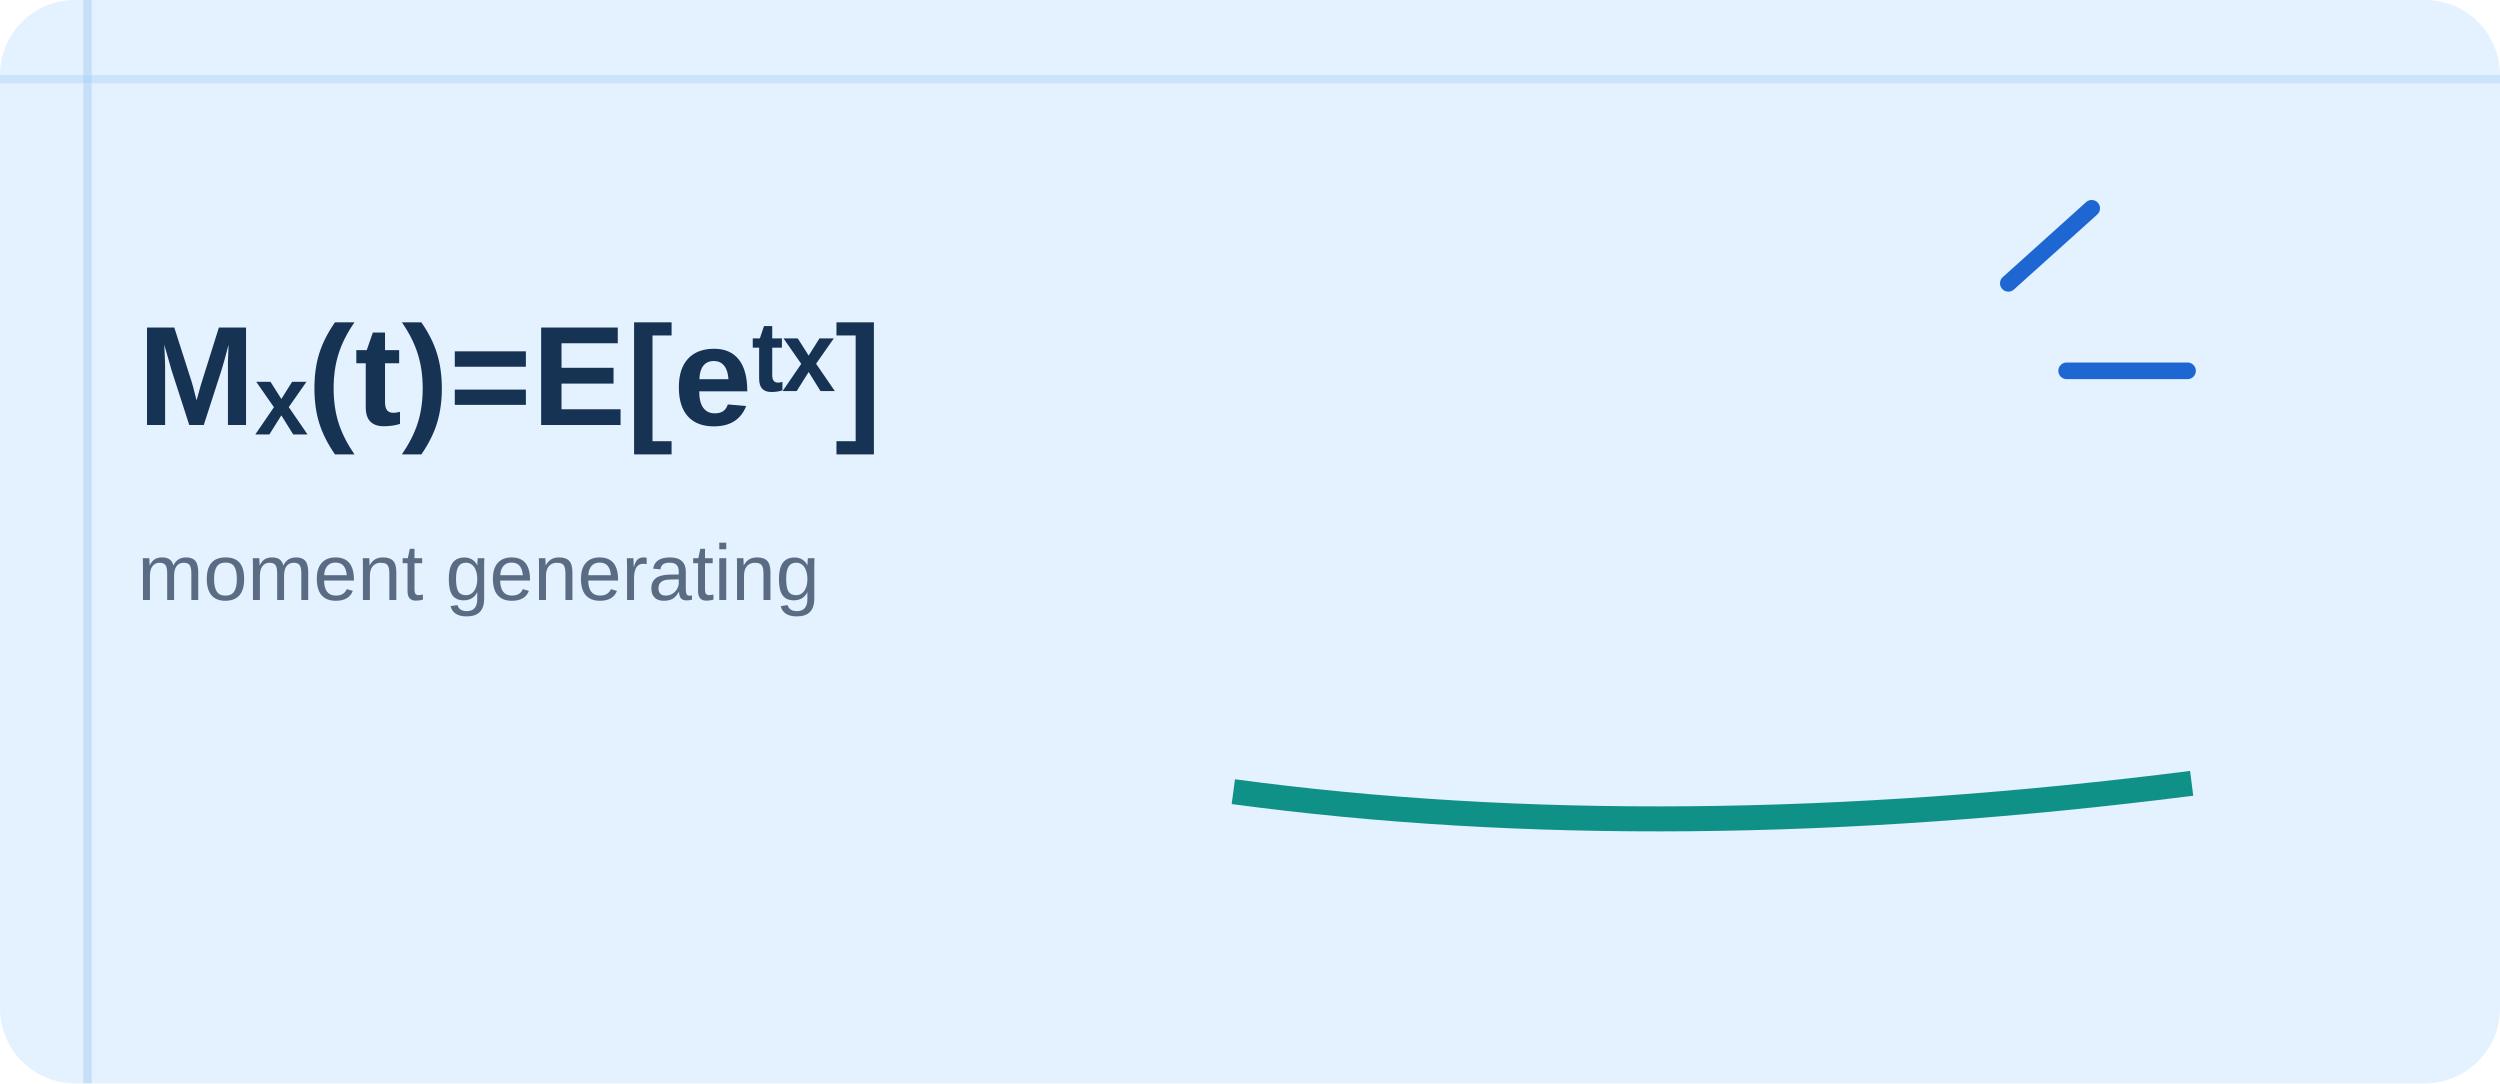
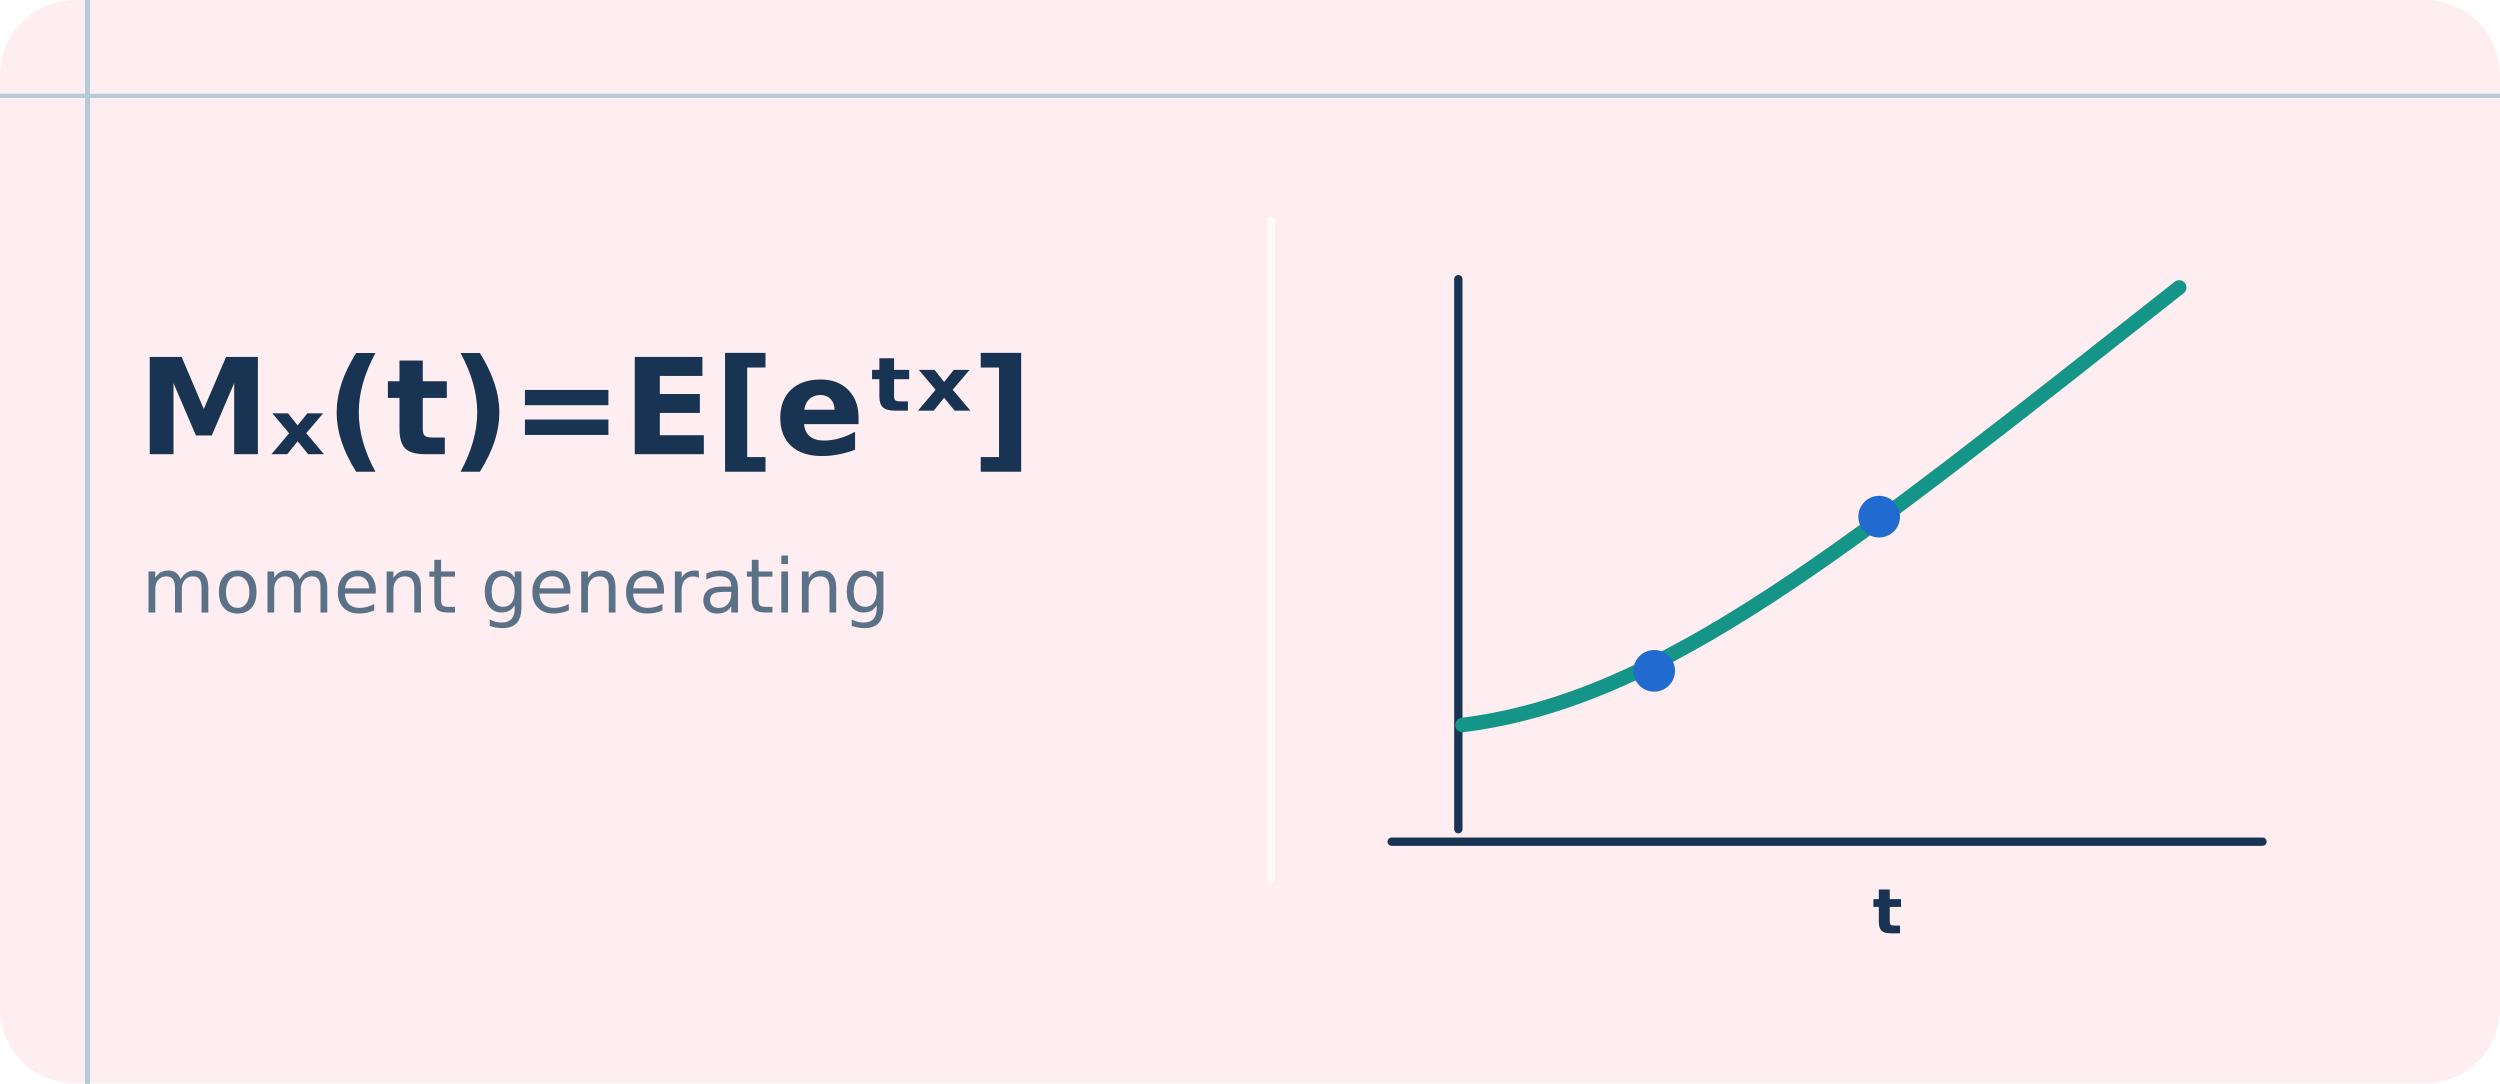
<svg xmlns="http://www.w3.org/2000/svg" viewBox="0 0 600 260" role="img" aria-labelledby="title">
-   <rect width="600" height="260" rx="18" fill="#e4f1ff" />
-   <path d="M0 19 L600 19" stroke="#a1cbf2" stroke-opacity=".35" stroke-width="2" />
-   <path d="M21 0 V260" stroke="#a1cbf2" stroke-opacity=".45" stroke-width="2" />
-   <text x="33" y="102" fill="#173354" font-size="34" font-family="Trebuchet MS,Segoe UI,Arial,sans-serif" font-weight="700">Mₓ(t)=E[eᵗˣ]</text>
-   <text x="33" y="144" fill="#5a6c83" font-size="19" font-family="Trebuchet MS,Segoe UI,Arial,sans-serif">moment generating</text>
-   <path d="M296 190 Q400 204 526 188" stroke="#0f9187" stroke-width="6" fill="none" />
-   <path d="M482 68 l20 -18 M496 89 h29" stroke="#1e67d2" stroke-width="4" stroke-linecap="round" />
+   <rect x="0" y="0" width="600" height="260" rx="18" fill="#ffeef1" stroke="none" stroke-width="2" />
+   <line x1="0" y1="23" x2="600" y2="23" stroke="#b3cbd6" stroke-width="1" stroke-linecap="round" />
+   <line x1="21" y1="0" x2="21" y2="260" stroke="#b3cbd6" stroke-width="1.2" stroke-linecap="round" />
+   <text x="33" y="109" text-anchor="start" font-family="Trebuchet MS, Segoe UI, DejaVu Sans, Arial, sans-serif" font-size="32" font-weight="700" fill="#183452">Mₓ(t)=E[eᵗˣ]</text>
+   <text x="34" y="147" text-anchor="start" font-family="Trebuchet MS, Segoe UI, DejaVu Sans, Arial, sans-serif" font-size="18" font-weight="500" fill="#5b7187">moment generating</text>
+   <line x1="305" y1="53" x2="305" y2="211" stroke="#ffffffaa" stroke-width="2" stroke-linecap="round" />
+   <path d="M334 202 H543 M350 199 V67" stroke="#183452" stroke-width="2" fill="none" stroke-linecap="round" stroke-linejoin="round" />
+   <path d="M351 174 C399 168 443 132 523 69" stroke="#159588" stroke-width="3.5" fill="none" stroke-linecap="round" stroke-linejoin="round" />
+   <circle cx="397" cy="161" r="5" fill="#216bd0" stroke="none" stroke-width="0" />
+   <circle cx="451" cy="124" r="5" fill="#216bd0" stroke="none" stroke-width="0" />
+   <text x="453" y="224" text-anchor="middle" font-family="Trebuchet MS, Segoe UI, DejaVu Sans, Arial, sans-serif" font-size="15" font-weight="700" fill="#183452">t</text>
</svg>
